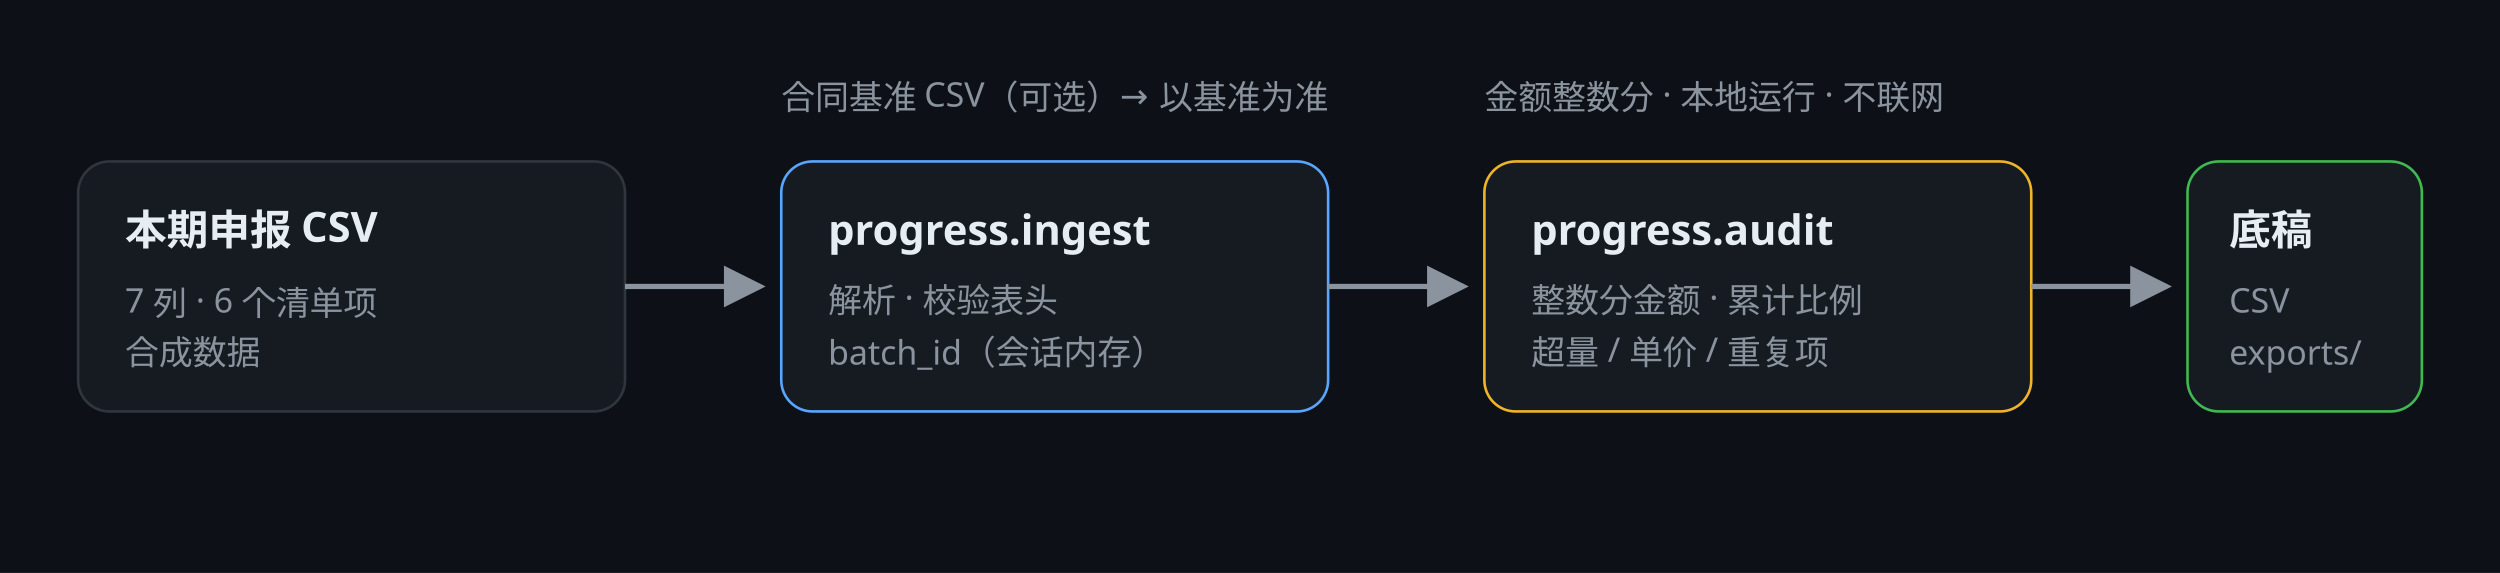
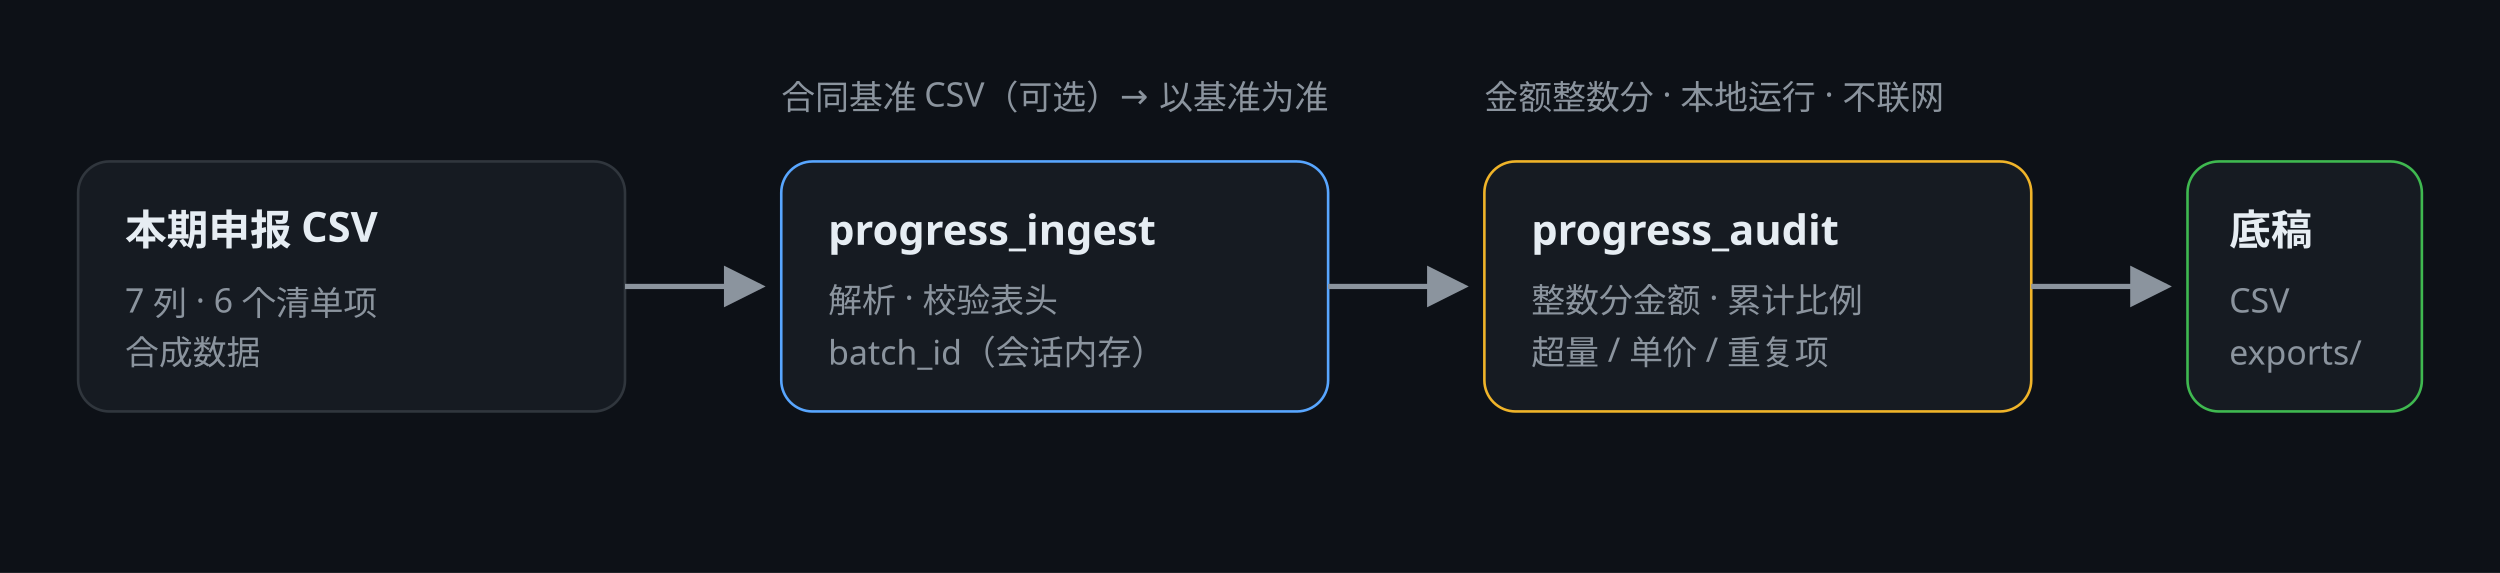
<svg xmlns="http://www.w3.org/2000/svg" width="960" height="220" viewBox="0 0 960 220" role="img" aria-label="dsh-progress-payment workflow">
  <rect width="960" height="220" fill="#0d1117" />
  <g font-family="'Microsoft YaHei', 'PingFang SC', sans-serif" font-size="15" fill="#e6edf3">
    <rect x="30" y="62" width="210" height="96" rx="12" fill="#161b22" stroke="#30363d" />
    <text x="48" y="94" font-size="16" font-weight="600">本期申报 CSV</text>
    <text x="48" y="120" fill="#8b949e" font-size="13">7 列 · 6 个清单项</text>
    <text x="48" y="140" fill="#8b949e" font-size="13">合成数据</text>
    <rect x="300" y="62" width="210" height="96" rx="12" fill="#161b22" stroke="#58a6ff" />
-     <text x="318" y="94" font-size="16" font-weight="600">progress.ingest</text>
+     <text x="318" y="94" font-size="16" font-weight="600">progress_ingest</text>
    <text x="318" y="120" fill="#8b949e" font-size="13">解析 · 校验表头</text>
    <text x="318" y="140" fill="#8b949e" font-size="13">batch_id（会话内存）</text>
    <rect x="570" y="62" width="210" height="96" rx="12" fill="#161b22" stroke="#f0b429" />
-     <text x="588" y="94" font-size="16" font-weight="600">progress.audit</text>
+     <text x="588" y="94" font-size="16" font-weight="600">progress_audit</text>
    <text x="588" y="120" fill="#8b949e" font-size="13">整数分金额 · 累计比例</text>
    <text x="588" y="140" fill="#8b949e" font-size="13">超量 / 单价 / 重复项</text>
    <rect x="840" y="62" width="90" height="96" rx="12" fill="#161b22" stroke="#3fb950" />
    <text x="856" y="94" font-size="16" font-weight="600">底稿</text>
    <text x="856" y="120" fill="#8b949e" font-size="13">CSV</text>
    <text x="856" y="140" fill="#8b949e" font-size="13">exports/</text>
    <g stroke="#8b949e" stroke-width="2" fill="none">
      <path d="M240 110h52" marker-end="url(#a)" />
      <path d="M510 110h52" marker-end="url(#a)" />
      <path d="M780 110h52" marker-end="url(#a)" />
    </g>
    <text x="300" y="42" fill="#8b949e" font-size="13">合同基准 CSV（可选）→ 以基准为准</text>
    <text x="570" y="42" fill="#8b949e" font-size="13">金额整数分 · 本地运行 · 不联网</text>
  </g>
  <defs>
    <marker id="a" markerWidth="8" markerHeight="8" refX="7" refY="4" orient="auto">
      <path d="M0 0l8 4-8 4z" fill="#8b949e" />
    </marker>
  </defs>
</svg>
